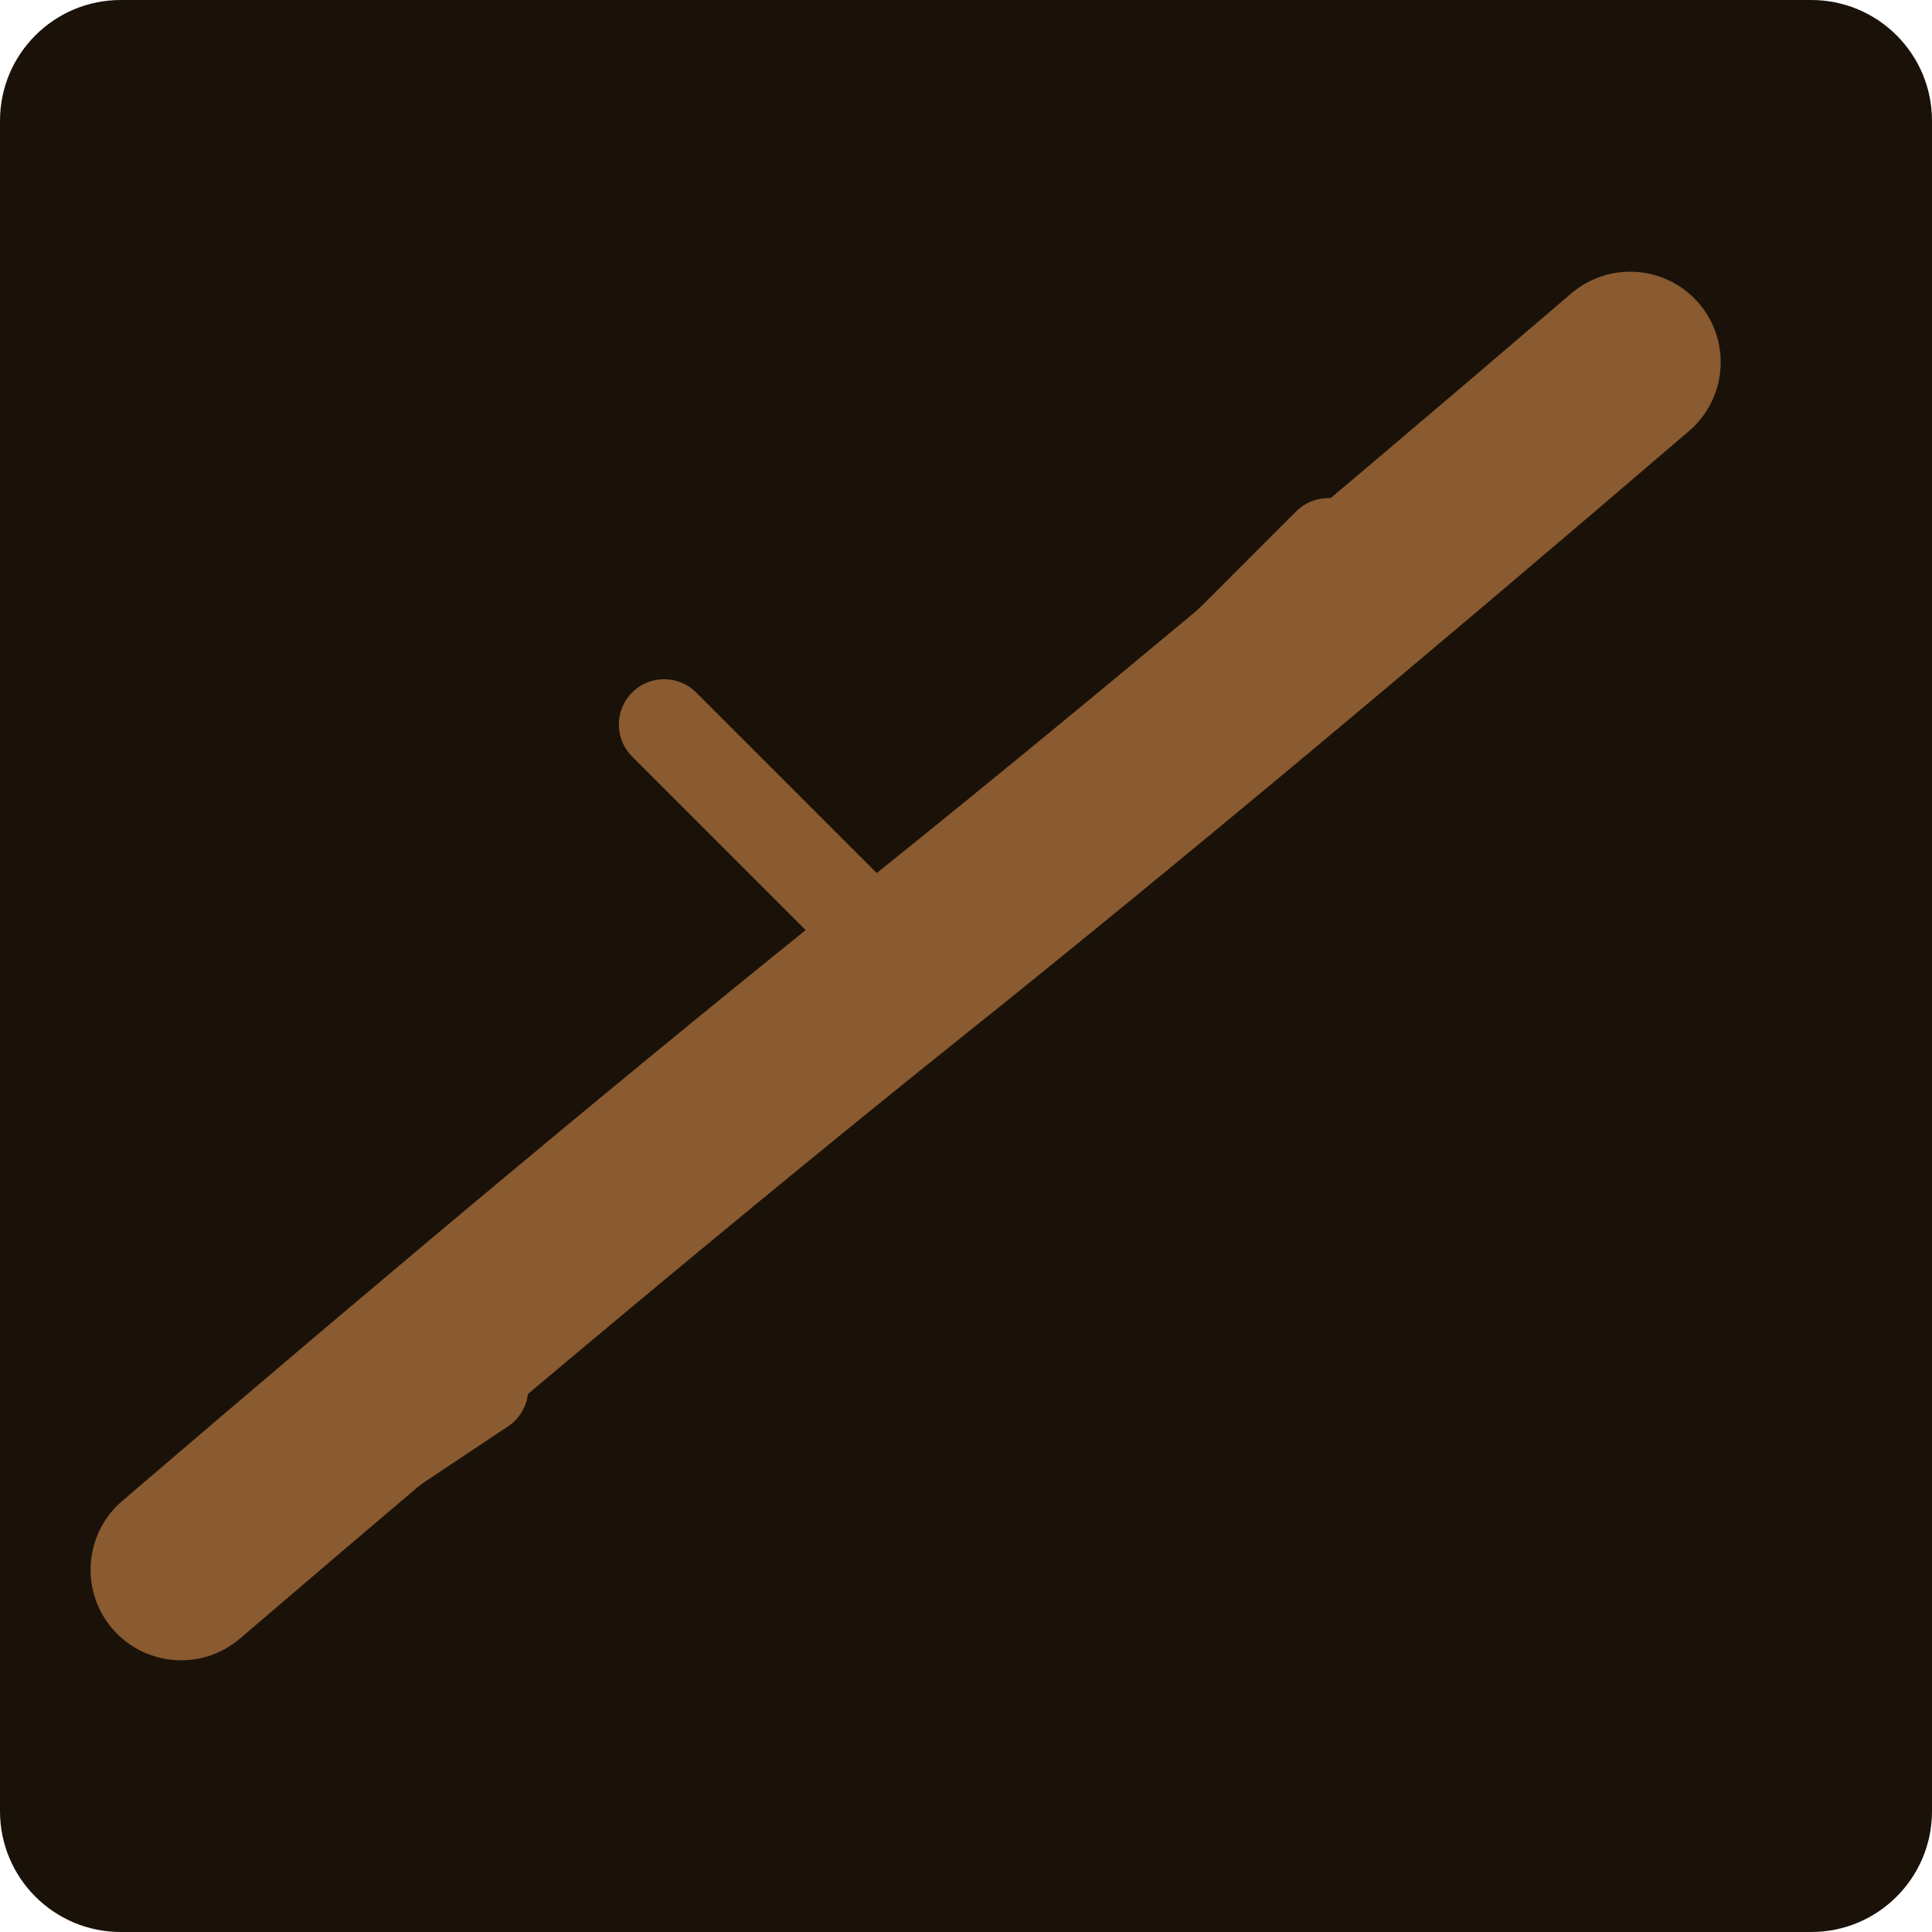
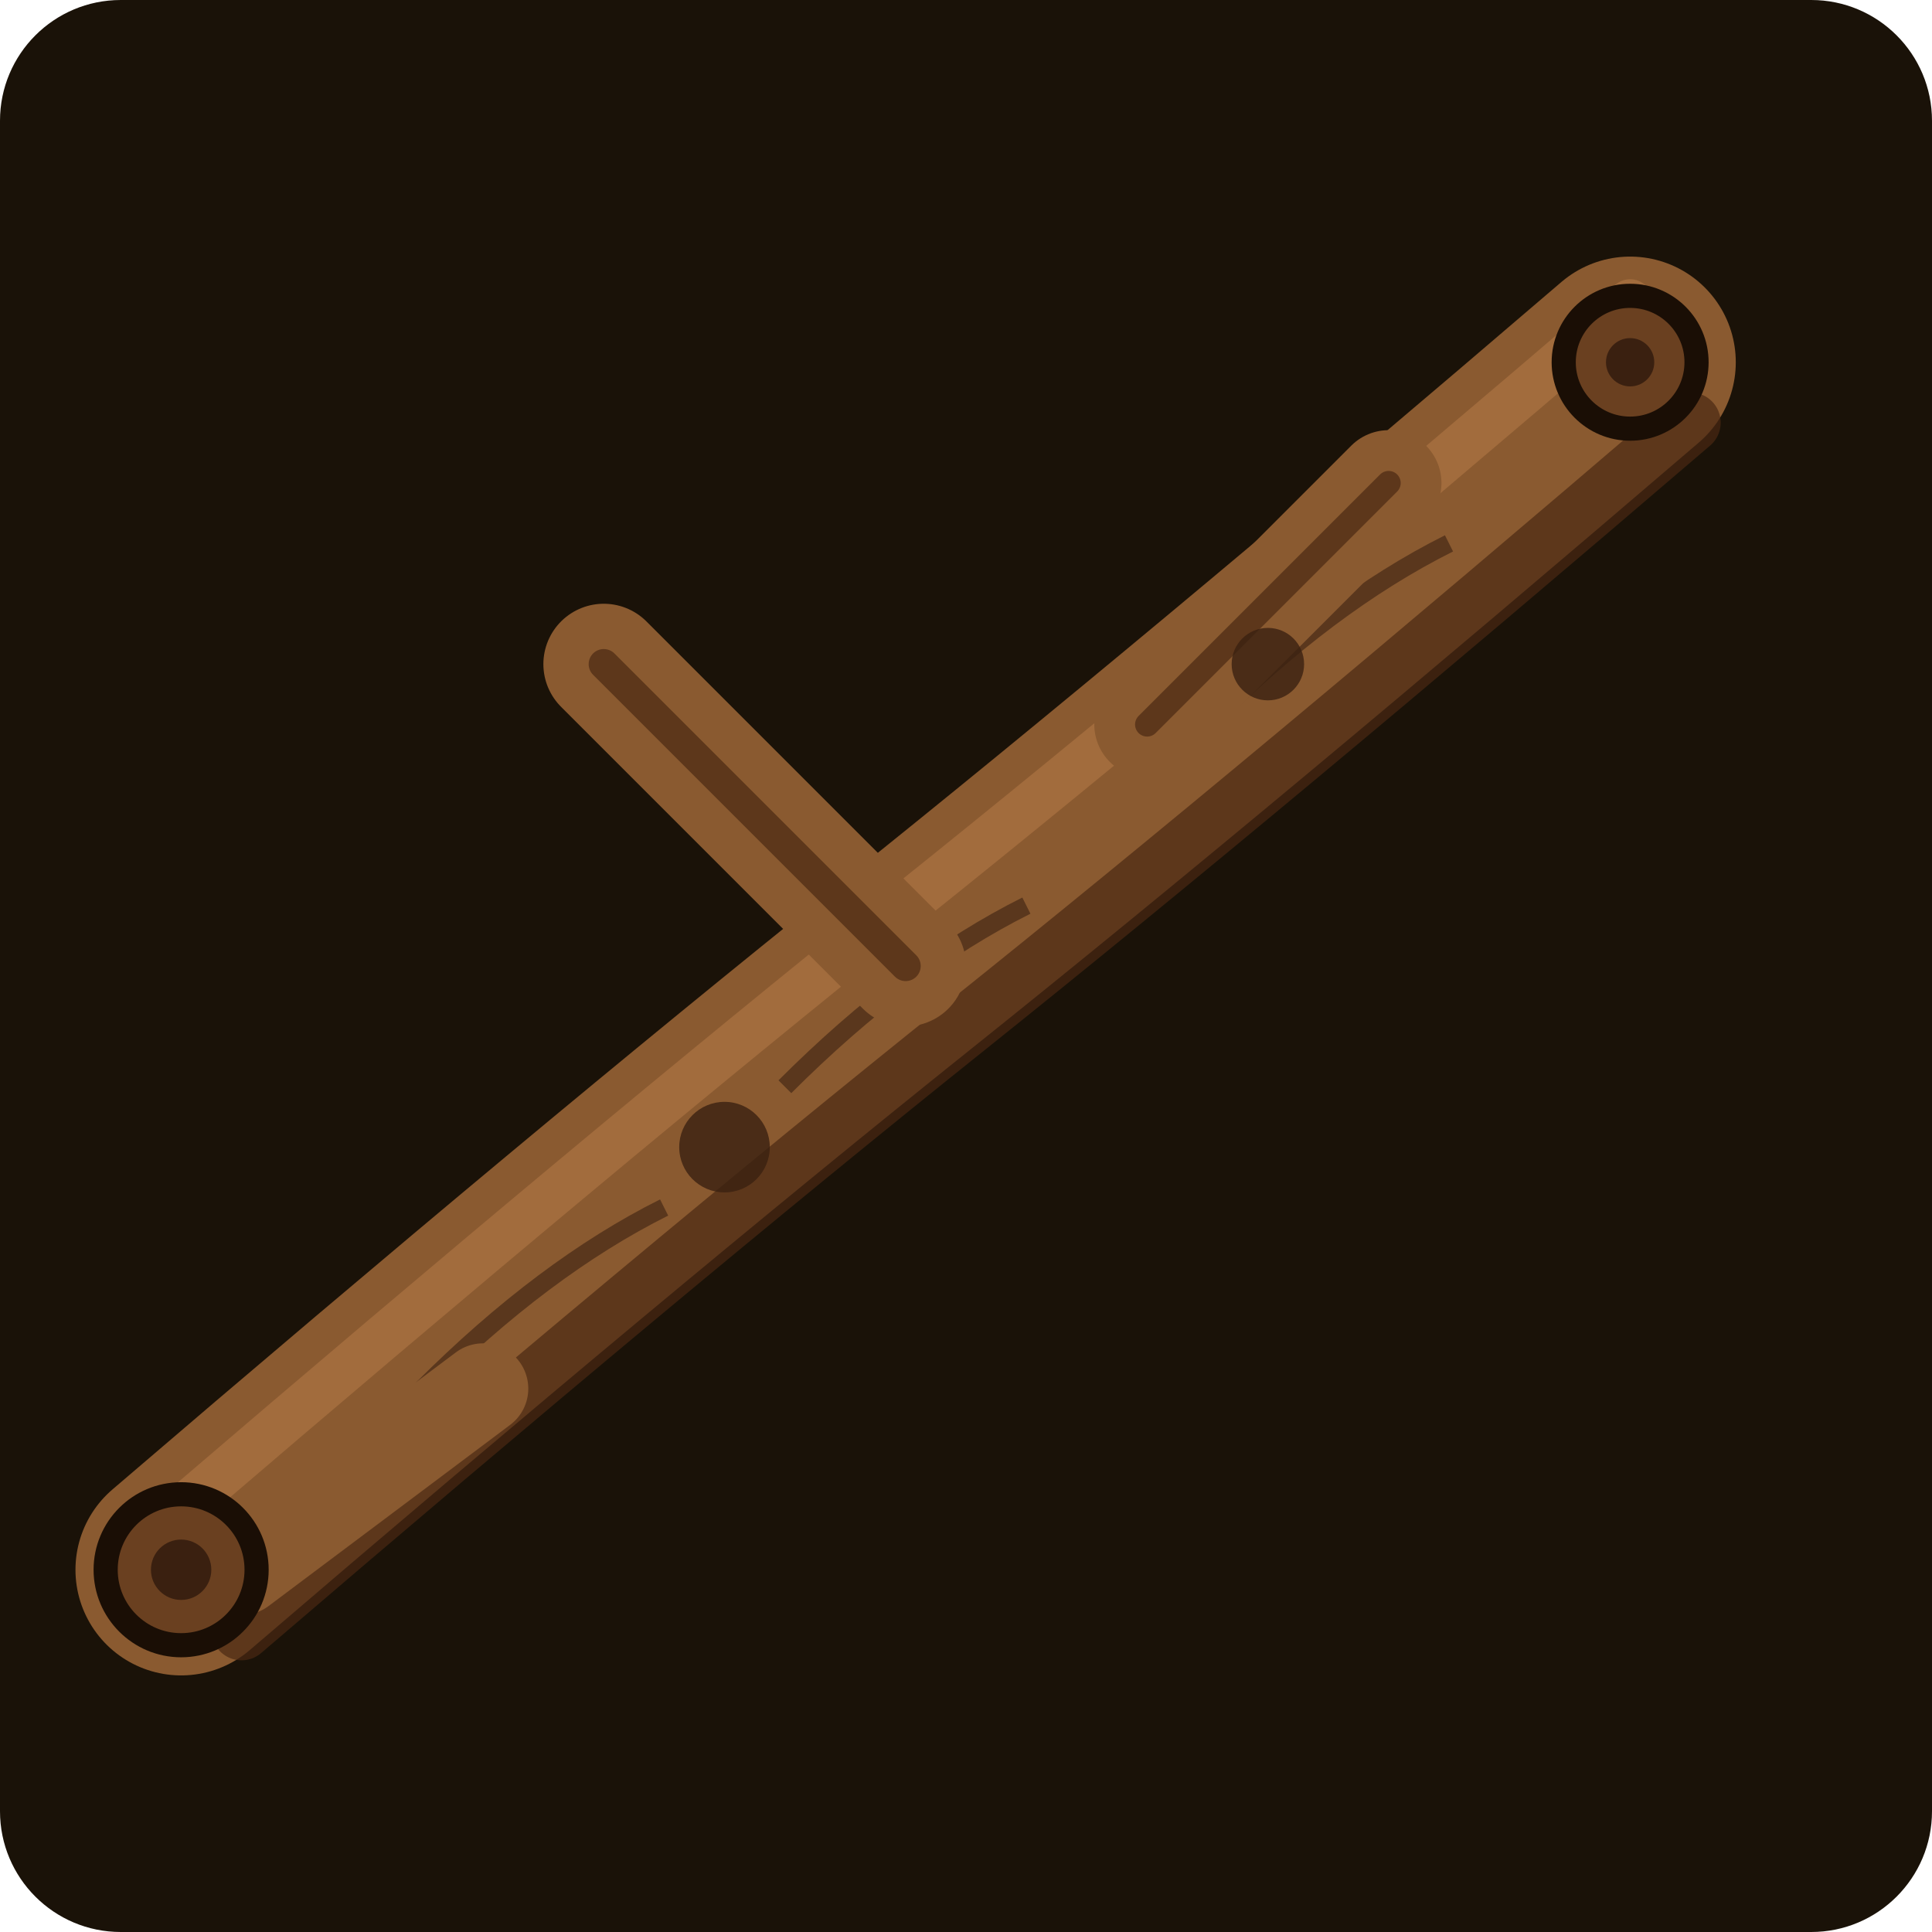
<svg xmlns="http://www.w3.org/2000/svg" viewBox="0 0 64 64" width="64" height="64">
  <rect width="64" height="64" fill="#1a1208" rx="4" />
-   <path d="M6 52 Q20 40 30 32 T54 12" stroke="#8a5a30" stroke-width="6" fill="none" stroke-linecap="round" />
-   <path d="M30 32 L22 24 M38 24 L44 18 M16 46 L10 50" stroke="#8a5a30" stroke-width="3" stroke-linecap="round" />
+   <g>
+     <path d="M6 52 Q20 40 30 32 T54 12" stroke="#8a5a30" stroke-width="7" fill="none" stroke-linecap="round" />
+     <path d="M8 54 Q22 42 32 34 T56 14" stroke="#4a2812" stroke-width="2" fill="none" stroke-linecap="round" opacity=".7" />
+     <path d="M6 50 Q20 38 30 30 T54 10" stroke="#a87040" stroke-width="1.5" fill="none" stroke-linecap="round" opacity=".8" />
+     <path d="M14 46 Q18 42 22 40 M26 36 Q30 32 34 30 M40 24 Q44 20 48 18" stroke="#3a2010" stroke-width=".6" fill="none" opacity=".6" />
+     <path d="M30 32 L20 22" stroke="#8a5a30" stroke-width="4" stroke-linecap="round" />
+     <path d="M30 32 L20 22" stroke="#4a2812" stroke-width="1" stroke-linecap="round" opacity=".7" />
+     <path d="M38 24 L46 16" stroke="#8a5a30" stroke-width="3.5" stroke-linecap="round" />
+     <path d="M38 24 L46 16" stroke="#4a2812" stroke-width=".8" stroke-linecap="round" opacity=".7" />
+     <path d="M16 46 L8 52" stroke="#8a5a30" stroke-width="3" stroke-linecap="round" />
+     <circle cx="6" cy="52" r="2.5" fill="#6a4020" stroke="#1a0e05" stroke-width=".8" />
+     <circle cx="6" cy="52" r="1" fill="#3a2010" />
+     <circle cx="54" cy="12" r="2.2" fill="#6a4020" stroke="#1a0e05" stroke-width=".8" />
+     <circle cx="54" cy="12" r=".8" fill="#3a2010" />
+     <circle cx="24" cy="38" r="1.5" fill="#3a2010" opacity=".8" />
+     <circle cx="42" cy="22" r="1.2" fill="#3a2010" opacity=".8" />
+   </g>
</svg>
